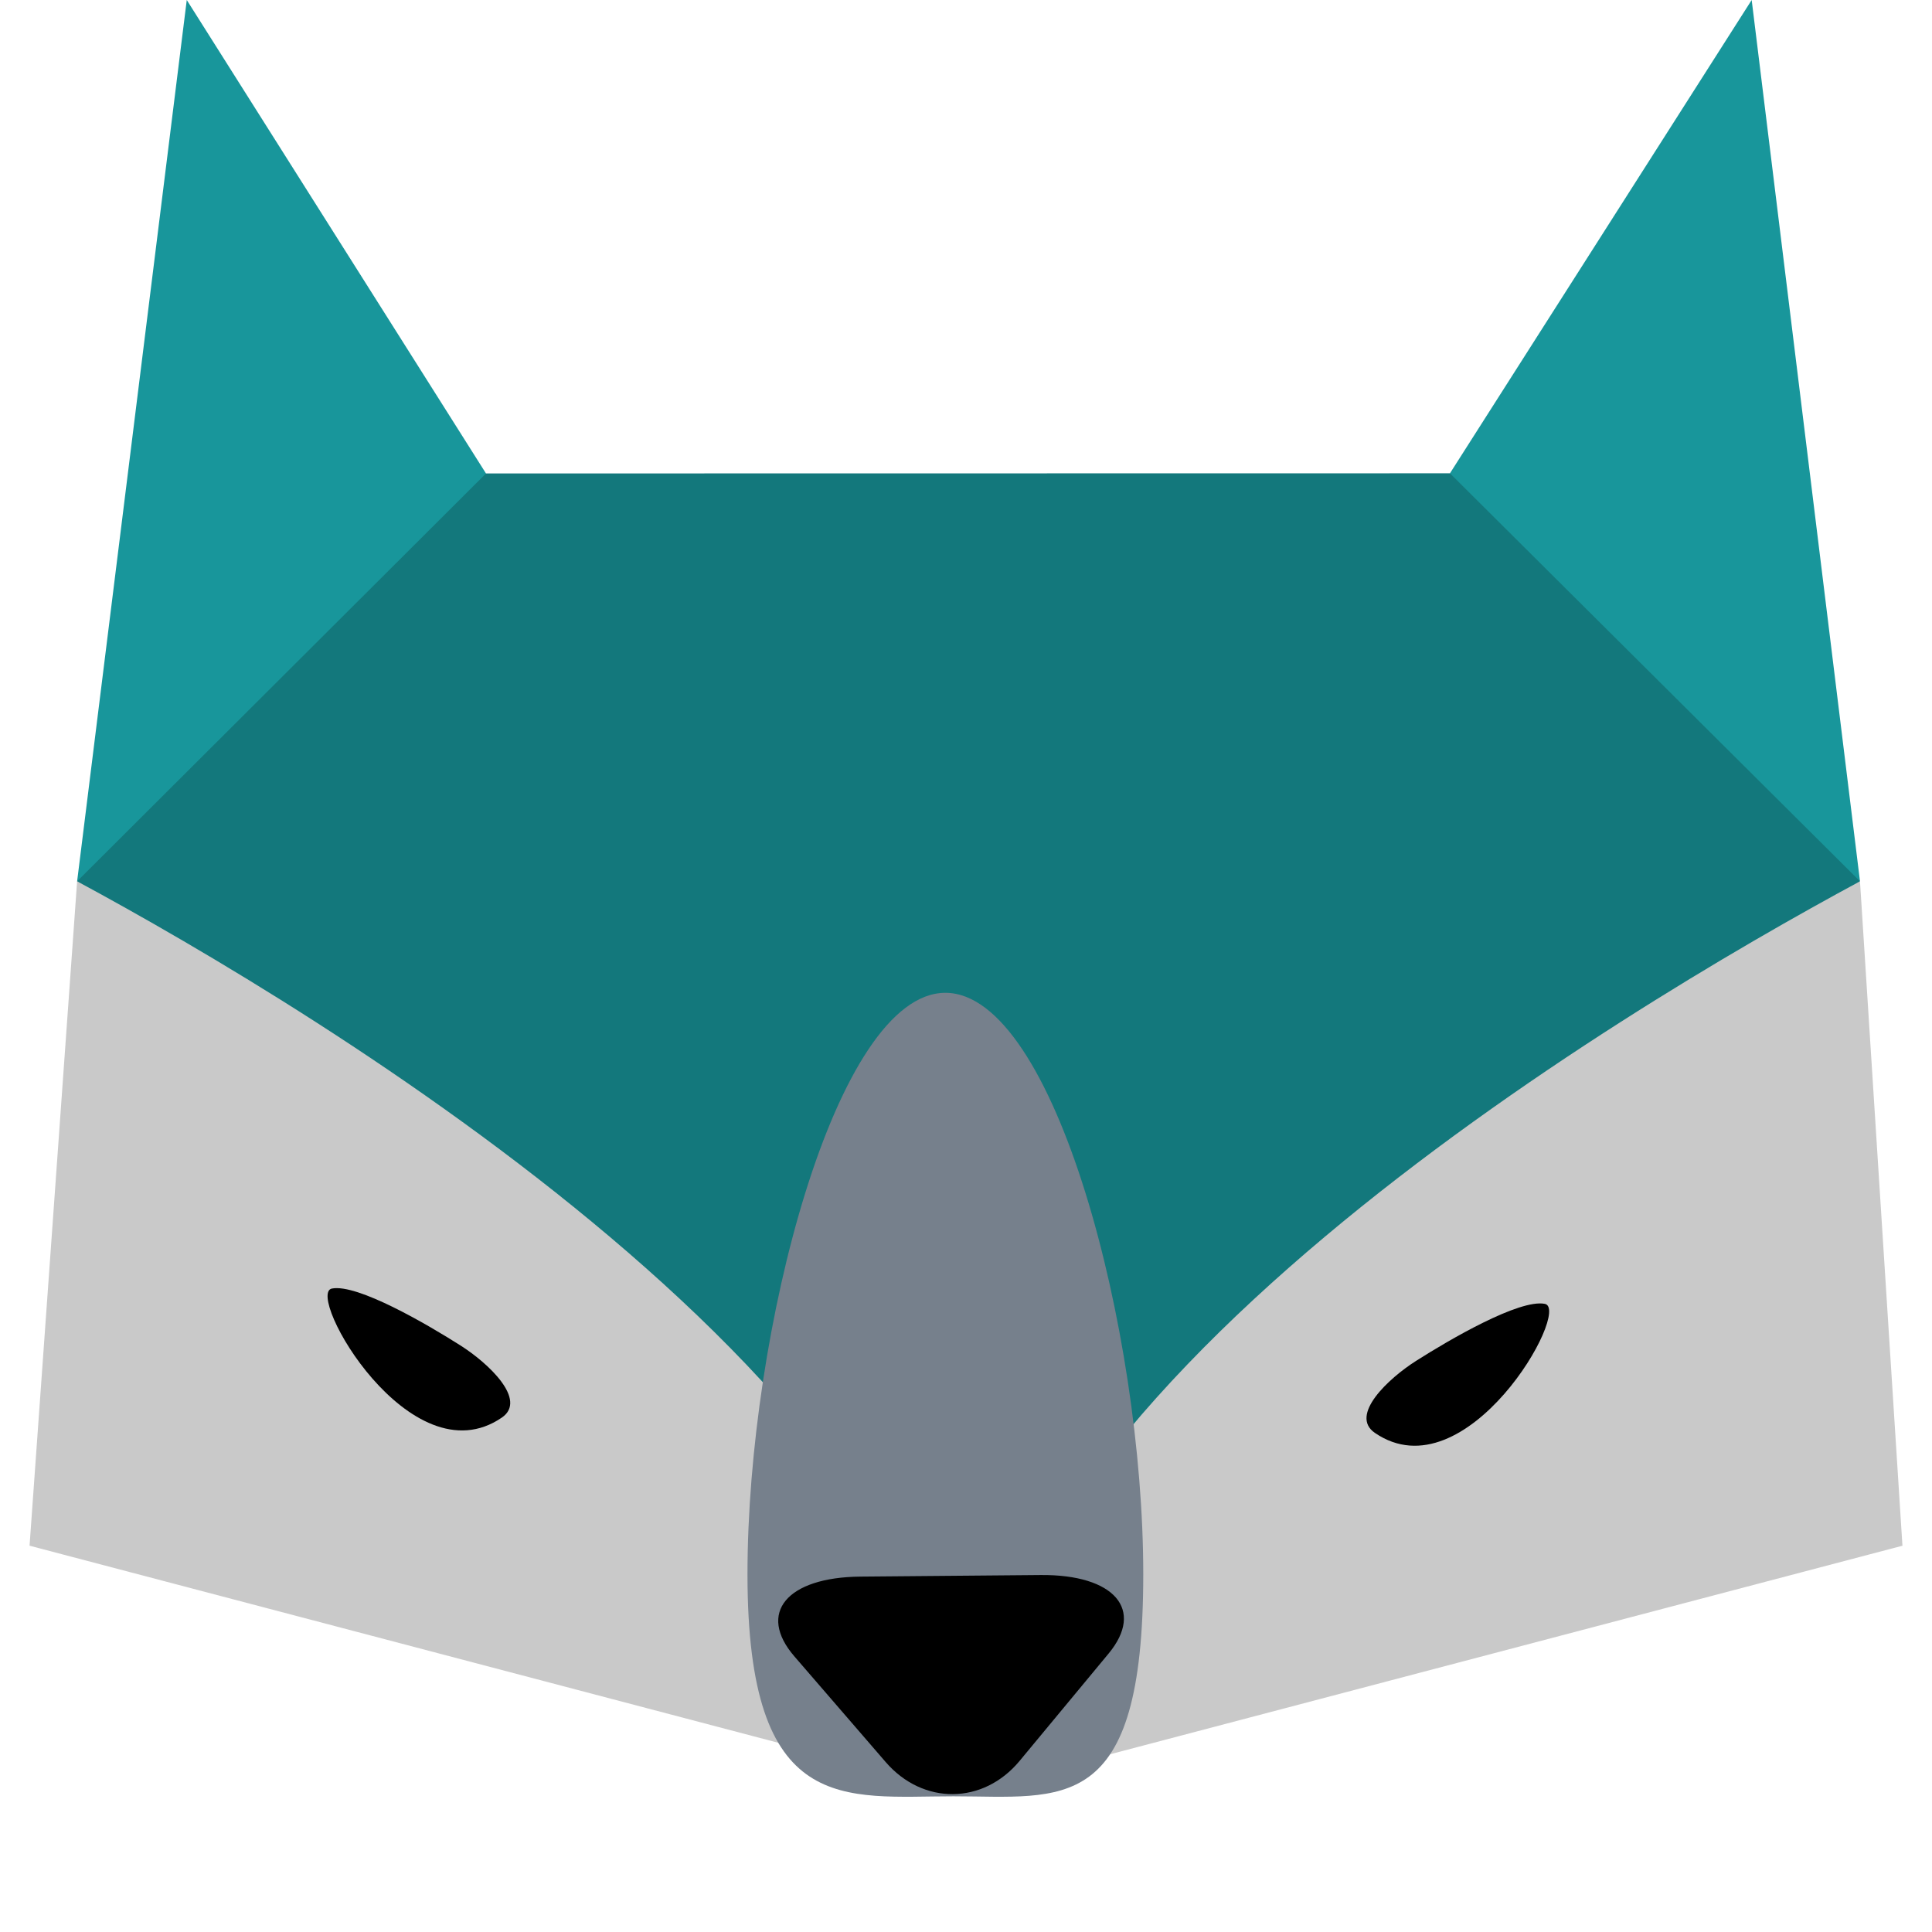
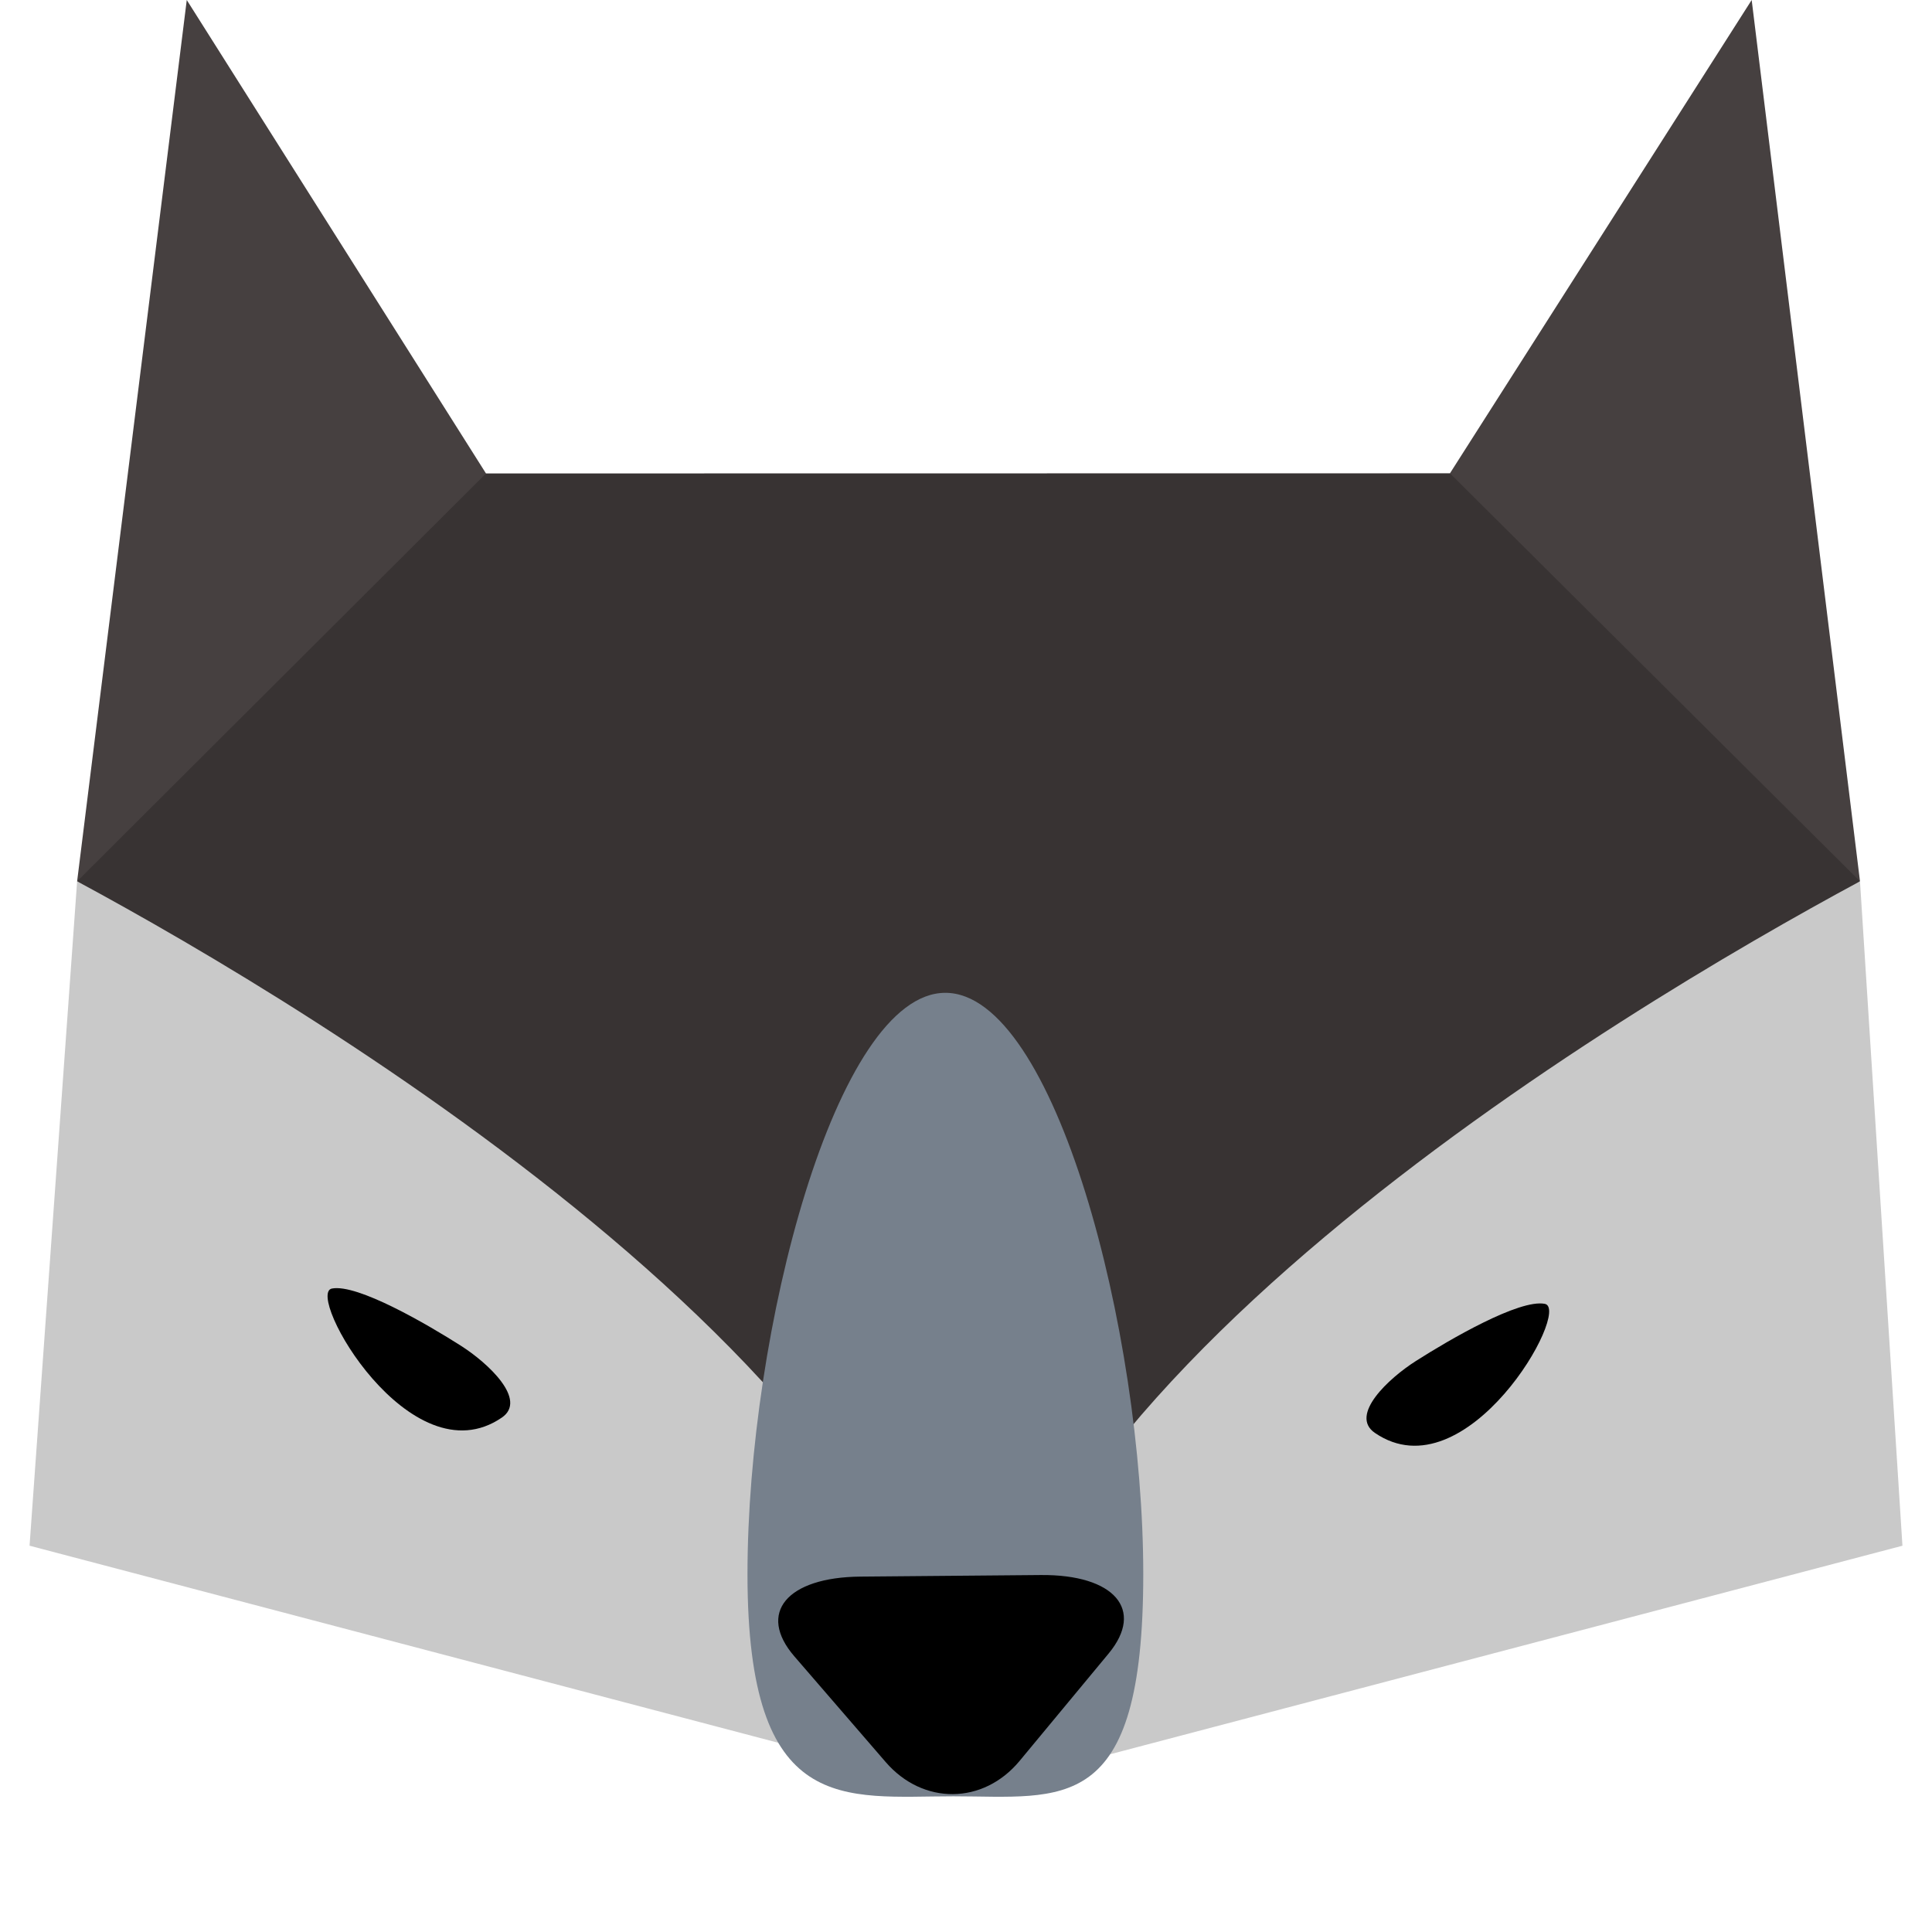
<svg xmlns="http://www.w3.org/2000/svg" version="1.1" id="wolf" x="0px" y="0px" width="600px" height="600px" viewBox="0 0 600 600" enable-background="new 0 0 600 600" xml:space="preserve">
-   <polygon id="skin" fill="#18969b" points="544,0 450.291,146.997 150.933,147.042 58,0 23.95,273.7 295.181,489.398 577.638,273.7   " />
+   <polygon id="skin" fill="#464040" points="544,0 450.291,146.997 150.933,147.042 58,0 23.95,273.7 295.181,489.398 577.638,273.7   " />
  <polygon id="shad" opacity="0.2" enable-background="new    " points="150.933,147.042 23.95,273.7 295.181,489.398 577.638,273.7   450.301,146.997 " />
  <path id="l_x5F_cheack" fill="#C9C9C9" d="M23.95,273.7L9.179,480.032l289.357,76.163C300.135,434.426,97.552,313.363,23.95,273.7z" />
  <path id="r_x5F_cheack" fill="#C9C9C9" d="M301.464,556.195l289.357-76.157l-13.184-206.337  C504.034,313.365,299.87,434.426,301.464,556.195z" />
  <path id="deguns_1_" fill="#76808C" d="M293.593,308.33c-33.942,0-61.455,105.08-61.455,180.566s30.022,68.964,63.964,68.964  c33.94,0,58.949,6.522,58.949-68.964S327.535,308.33,293.593,308.33z" />
  <path id="r_x5F_eye" d="M479.749,404.919c-7.902-1.527-29.503,11.043-40.026,17.747c-8.457,5.376-20.769,16.821-12.743,22.327  C455.378,464.458,488.216,406.558,479.749,404.919z" />
  <path id="l_x5F_eye" d="M143.11,417.916c-10.523-6.705-32.125-19.275-40.026-17.748c-8.467,1.639,24.371,59.543,52.769,40.072  C163.879,434.736,151.567,423.294,143.11,417.916z" />
  <path id="deguns" d="M323.216,489.141l-56.009,0.489c-22.874,0.198-32.109,11.336-20.522,24.753l28.375,32.843  c11.585,13.415,30.3,13.252,41.585-0.361l27.637-33.334C355.57,499.916,346.087,488.939,323.216,489.141z" />
</svg>
